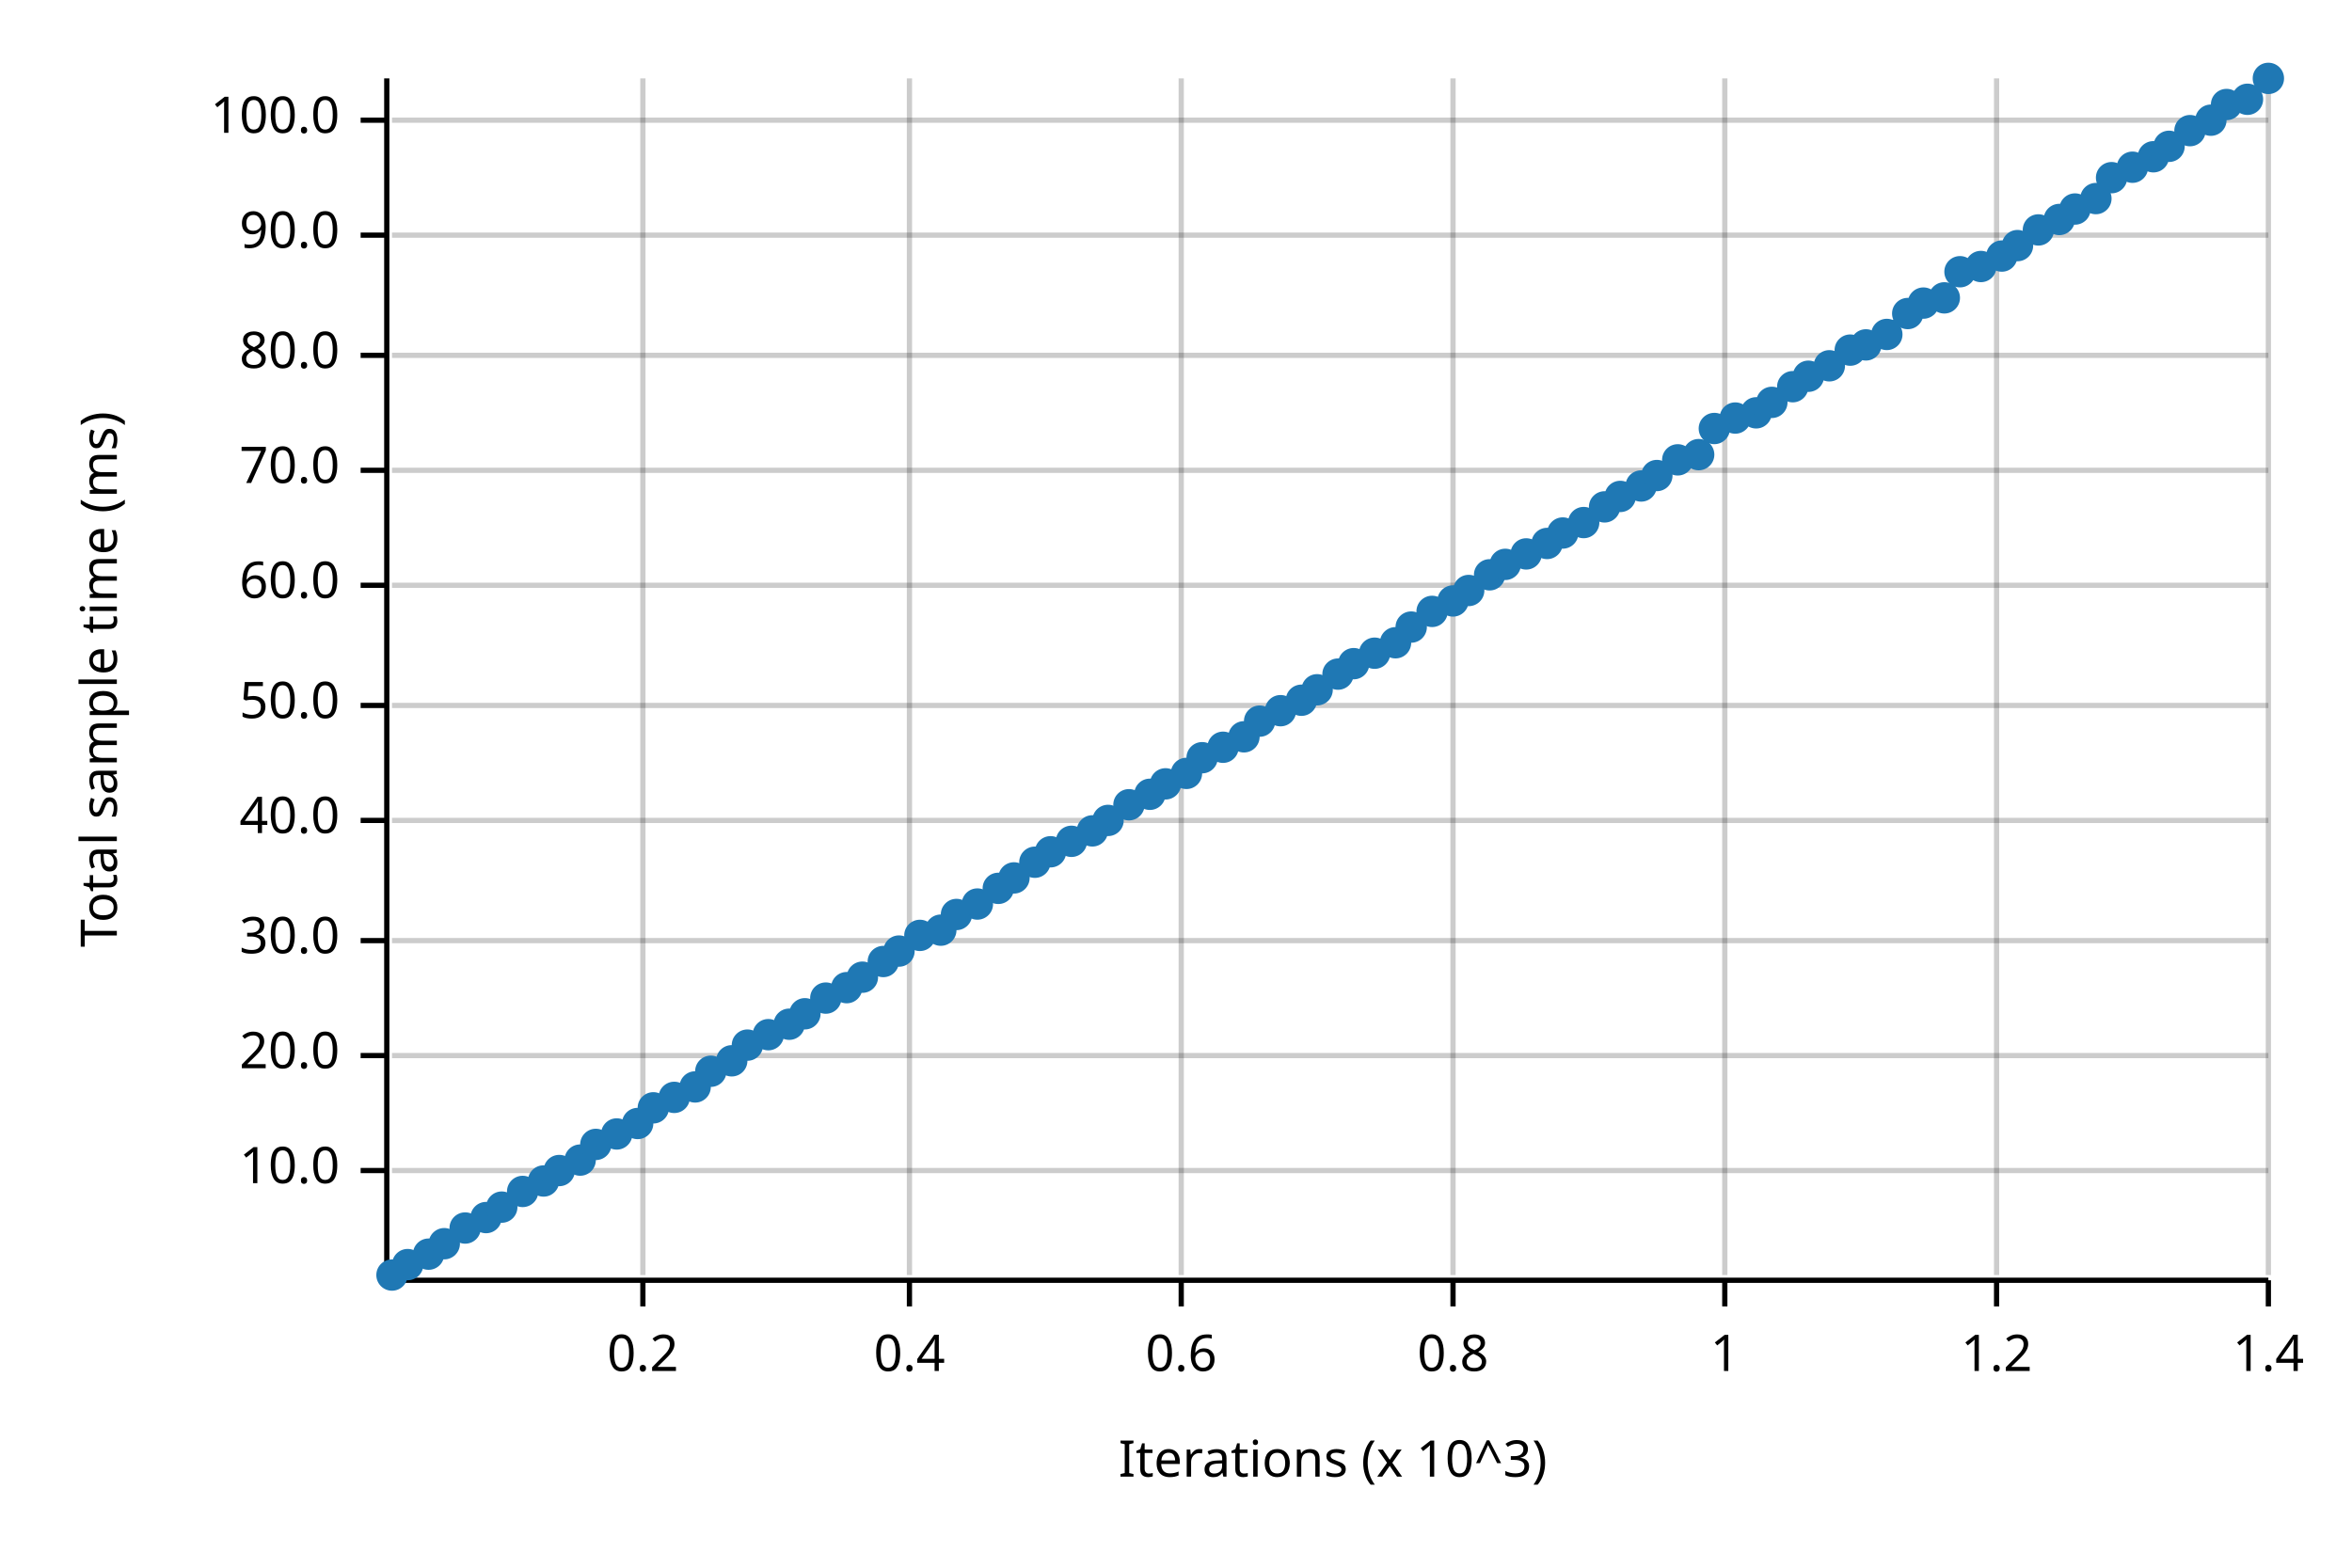
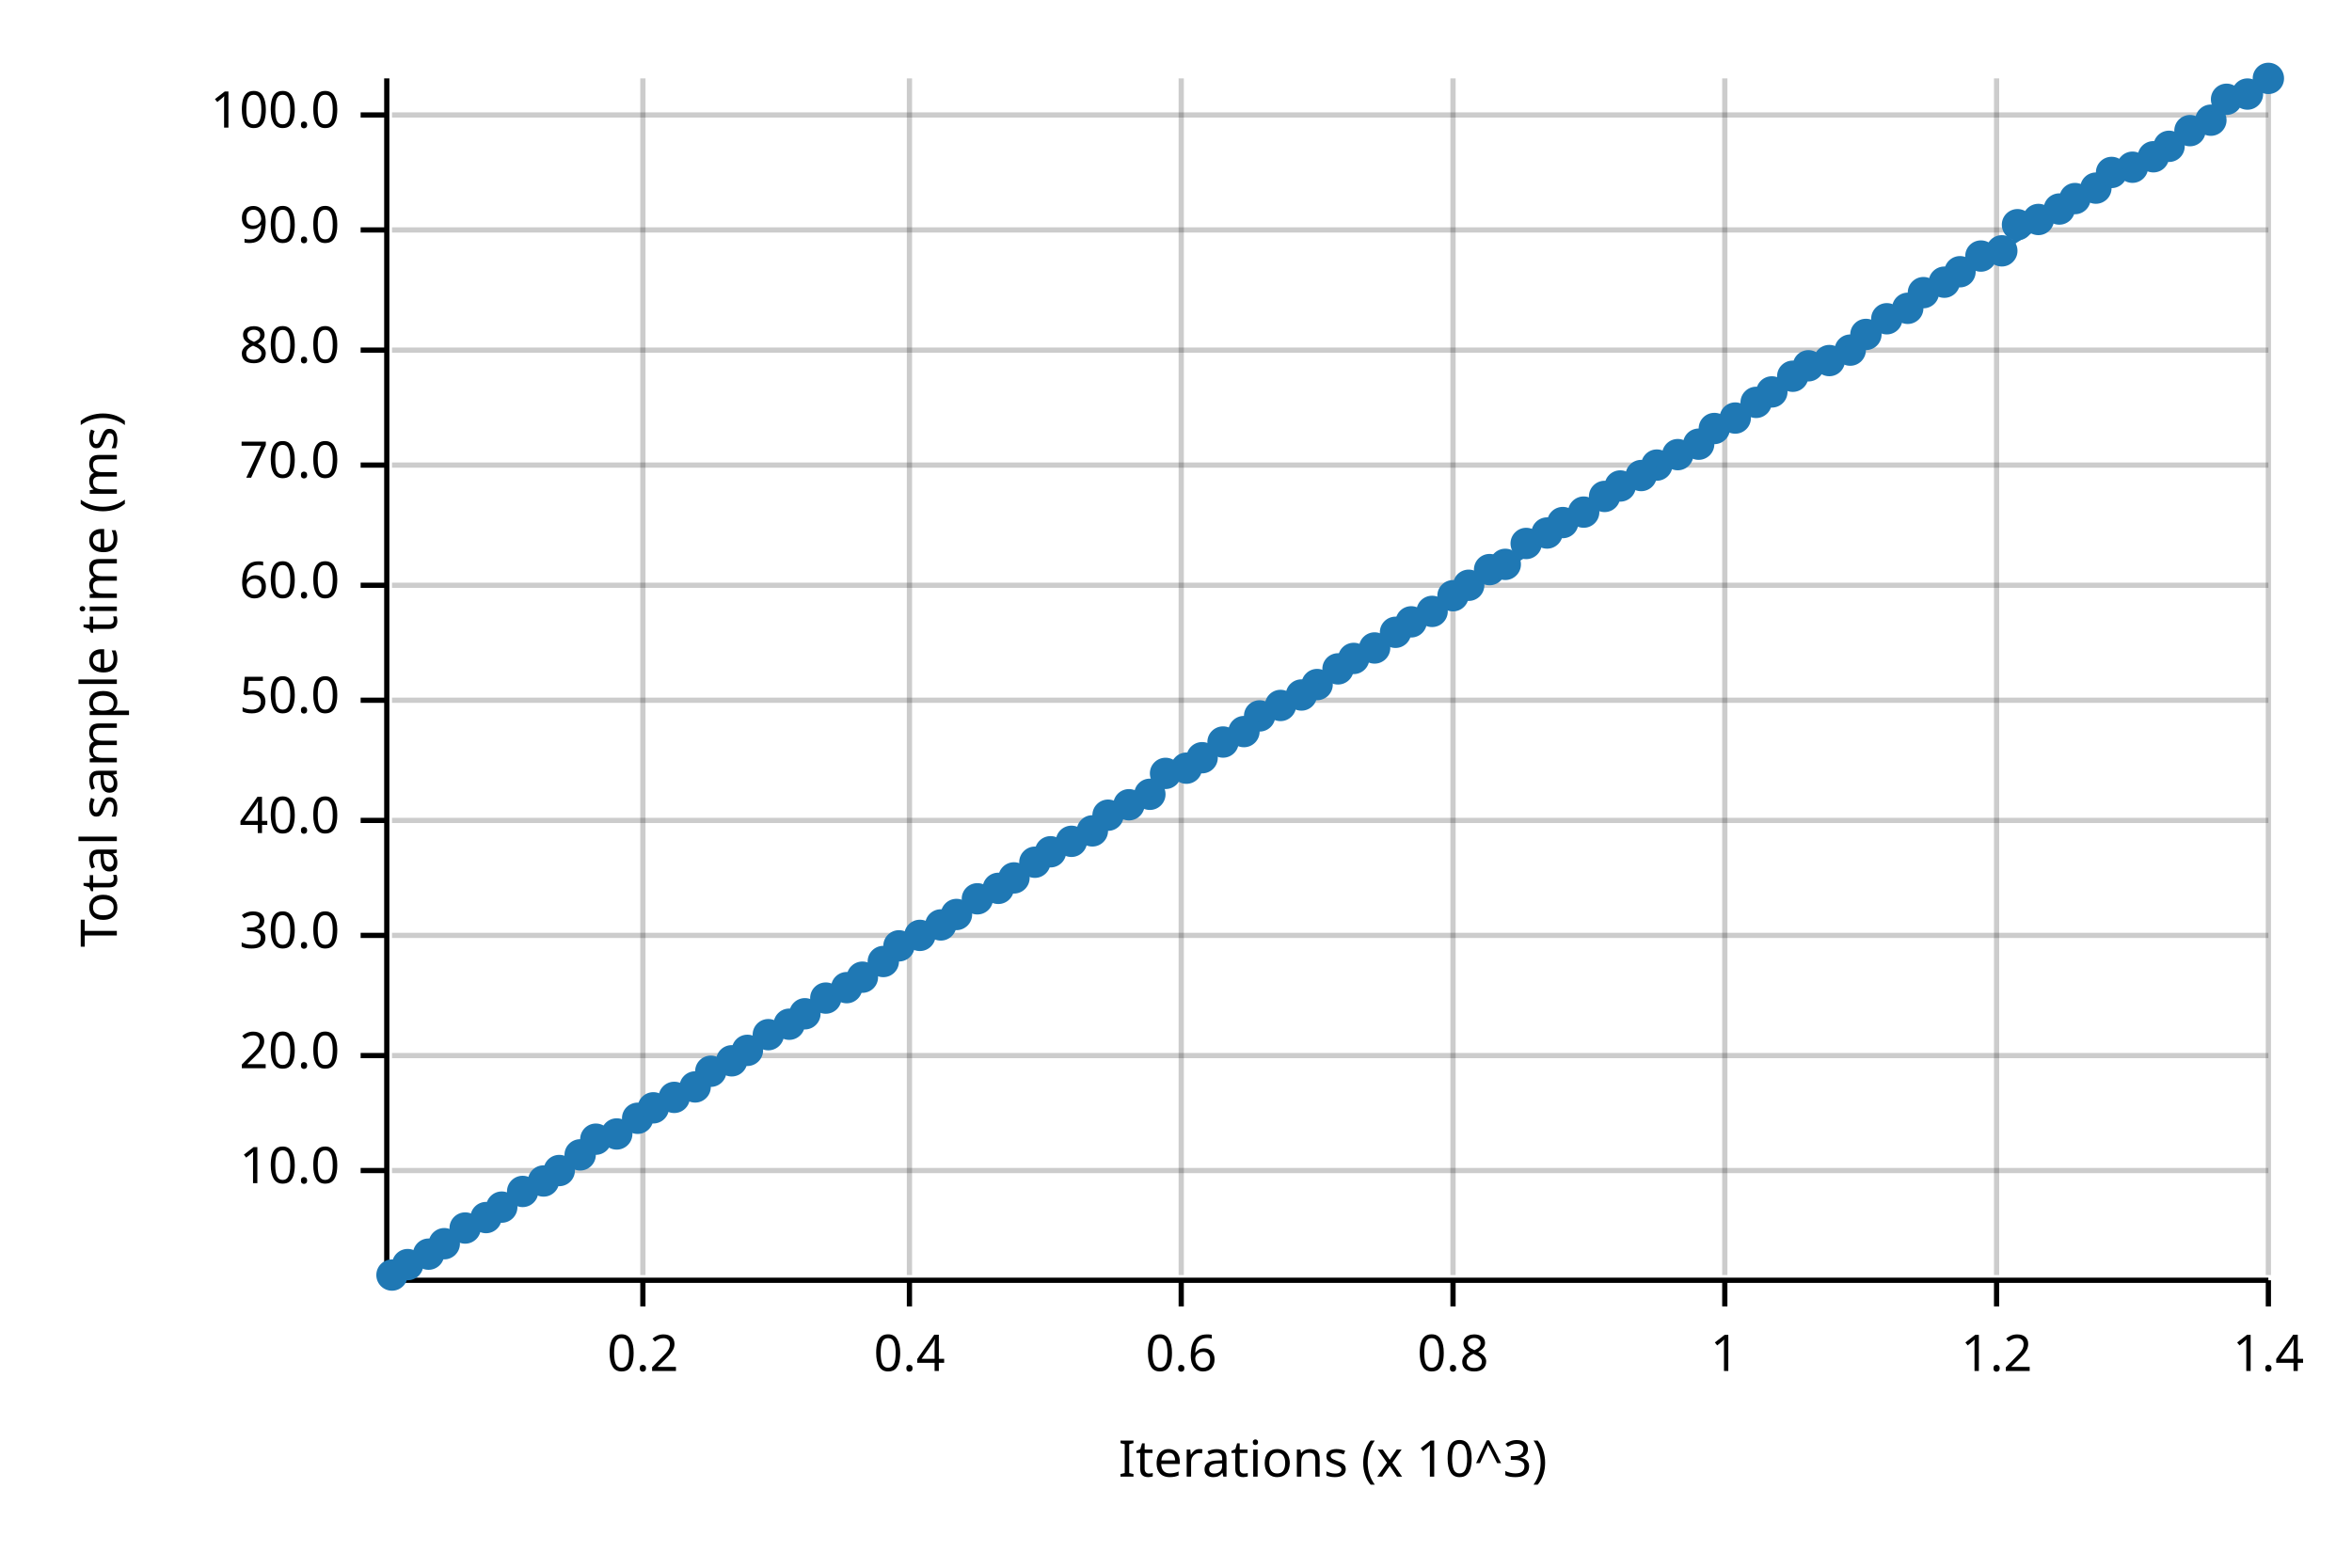
<svg xmlns="http://www.w3.org/2000/svg" width="450" height="300" viewBox="0 0 450 300">
  <text x="15" y="130" dy="0.76em" text-anchor="middle" font-family="sans-serif" font-size="9.677" opacity="1" fill="#000000" transform="rotate(270, 15, 130)">
Total sample time (ms)
</text>
  <text x="255" y="285" dy="-0.5ex" text-anchor="middle" font-family="sans-serif" font-size="9.677" opacity="1" fill="#000000">
Iterations (x 10^3)
</text>
  <line opacity="0.2" stroke="#000000" stroke-width="1" x1="123" y1="244" x2="123" y2="15" />
  <line opacity="0.2" stroke="#000000" stroke-width="1" x1="174" y1="244" x2="174" y2="15" />
  <line opacity="0.2" stroke="#000000" stroke-width="1" x1="226" y1="244" x2="226" y2="15" />
  <line opacity="0.2" stroke="#000000" stroke-width="1" x1="278" y1="244" x2="278" y2="15" />
  <line opacity="0.2" stroke="#000000" stroke-width="1" x1="330" y1="244" x2="330" y2="15" />
  <line opacity="0.2" stroke="#000000" stroke-width="1" x1="382" y1="244" x2="382" y2="15" />
  <line opacity="0.2" stroke="#000000" stroke-width="1" x1="434" y1="244" x2="434" y2="15" />
  <line opacity="0.2" stroke="#000000" stroke-width="1" x1="75" y1="224" x2="434" y2="224" />
  <line opacity="0.2" stroke="#000000" stroke-width="1" x1="75" y1="202" x2="434" y2="202" />
-   <line opacity="0.2" stroke="#000000" stroke-width="1" x1="75" y1="180" x2="434" y2="180" />
+   <line opacity="0.2" stroke="#000000" stroke-width="1" x1="75" y1="179" x2="434" y2="179" />
  <line opacity="0.2" stroke="#000000" stroke-width="1" x1="75" y1="157" x2="434" y2="157" />
-   <line opacity="0.2" stroke="#000000" stroke-width="1" x1="75" y1="135" x2="434" y2="135" />
+   <line opacity="0.2" stroke="#000000" stroke-width="1" x1="75" y1="134" x2="434" y2="134" />
  <line opacity="0.2" stroke="#000000" stroke-width="1" x1="75" y1="112" x2="434" y2="112" />
-   <line opacity="0.2" stroke="#000000" stroke-width="1" x1="75" y1="90" x2="434" y2="90" />
-   <line opacity="0.2" stroke="#000000" stroke-width="1" x1="75" y1="68" x2="434" y2="68" />
-   <line opacity="0.2" stroke="#000000" stroke-width="1" x1="75" y1="45" x2="434" y2="45" />
-   <line opacity="0.2" stroke="#000000" stroke-width="1" x1="75" y1="23" x2="434" y2="23" />
+   <line opacity="0.2" stroke="#000000" stroke-width="1" x1="75" y1="89" x2="434" y2="89" />
+   <line opacity="0.2" stroke="#000000" stroke-width="1" x1="75" y1="67" x2="434" y2="67" />
+   <line opacity="0.2" stroke="#000000" stroke-width="1" x1="75" y1="44" x2="434" y2="44" />
+   <line opacity="0.2" stroke="#000000" stroke-width="1" x1="75" y1="22" x2="434" y2="22" />
  <polyline fill="none" opacity="1" stroke="#000000" stroke-width="1" points="74,15 74,244 " />
  <text x="65" y="224" dy="0.5ex" text-anchor="end" font-family="sans-serif" font-size="9.677" opacity="1" fill="#000000">
10.0
</text>
  <polyline fill="none" opacity="1" stroke="#000000" stroke-width="1" points="69,224 74,224 " />
  <text x="65" y="202" dy="0.5ex" text-anchor="end" font-family="sans-serif" font-size="9.677" opacity="1" fill="#000000">
20.0
</text>
  <polyline fill="none" opacity="1" stroke="#000000" stroke-width="1" points="69,202 74,202 " />
-   <text x="65" y="180" dy="0.5ex" text-anchor="end" font-family="sans-serif" font-size="9.677" opacity="1" fill="#000000">
+   <text x="65" y="179" dy="0.5ex" text-anchor="end" font-family="sans-serif" font-size="9.677" opacity="1" fill="#000000">
30.0
</text>
-   <polyline fill="none" opacity="1" stroke="#000000" stroke-width="1" points="69,180 74,180 " />
+   <polyline fill="none" opacity="1" stroke="#000000" stroke-width="1" points="69,179 74,179 " />
  <text x="65" y="157" dy="0.5ex" text-anchor="end" font-family="sans-serif" font-size="9.677" opacity="1" fill="#000000">
40.0
</text>
  <polyline fill="none" opacity="1" stroke="#000000" stroke-width="1" points="69,157 74,157 " />
-   <text x="65" y="135" dy="0.5ex" text-anchor="end" font-family="sans-serif" font-size="9.677" opacity="1" fill="#000000">
+   <text x="65" y="134" dy="0.5ex" text-anchor="end" font-family="sans-serif" font-size="9.677" opacity="1" fill="#000000">
50.0
</text>
-   <polyline fill="none" opacity="1" stroke="#000000" stroke-width="1" points="69,135 74,135 " />
+   <polyline fill="none" opacity="1" stroke="#000000" stroke-width="1" points="69,134 74,134 " />
  <text x="65" y="112" dy="0.5ex" text-anchor="end" font-family="sans-serif" font-size="9.677" opacity="1" fill="#000000">
60.0
</text>
  <polyline fill="none" opacity="1" stroke="#000000" stroke-width="1" points="69,112 74,112 " />
-   <text x="65" y="90" dy="0.5ex" text-anchor="end" font-family="sans-serif" font-size="9.677" opacity="1" fill="#000000">
+   <text x="65" y="89" dy="0.5ex" text-anchor="end" font-family="sans-serif" font-size="9.677" opacity="1" fill="#000000">
70.0
</text>
-   <polyline fill="none" opacity="1" stroke="#000000" stroke-width="1" points="69,90 74,90 " />
-   <text x="65" y="68" dy="0.5ex" text-anchor="end" font-family="sans-serif" font-size="9.677" opacity="1" fill="#000000">
+   <polyline fill="none" opacity="1" stroke="#000000" stroke-width="1" points="69,89 74,89 " />
+   <text x="65" y="67" dy="0.5ex" text-anchor="end" font-family="sans-serif" font-size="9.677" opacity="1" fill="#000000">
80.0
</text>
-   <polyline fill="none" opacity="1" stroke="#000000" stroke-width="1" points="69,68 74,68 " />
-   <text x="65" y="45" dy="0.5ex" text-anchor="end" font-family="sans-serif" font-size="9.677" opacity="1" fill="#000000">
+   <polyline fill="none" opacity="1" stroke="#000000" stroke-width="1" points="69,67 74,67 " />
+   <text x="65" y="44" dy="0.5ex" text-anchor="end" font-family="sans-serif" font-size="9.677" opacity="1" fill="#000000">
90.0
</text>
-   <polyline fill="none" opacity="1" stroke="#000000" stroke-width="1" points="69,45 74,45 " />
-   <text x="65" y="23" dy="0.5ex" text-anchor="end" font-family="sans-serif" font-size="9.677" opacity="1" fill="#000000">
+   <polyline fill="none" opacity="1" stroke="#000000" stroke-width="1" points="69,44 74,44 " />
+   <text x="65" y="22" dy="0.5ex" text-anchor="end" font-family="sans-serif" font-size="9.677" opacity="1" fill="#000000">
100.0
</text>
-   <polyline fill="none" opacity="1" stroke="#000000" stroke-width="1" points="69,23 74,23 " />
+   <polyline fill="none" opacity="1" stroke="#000000" stroke-width="1" points="69,22 74,22 " />
  <polyline fill="none" opacity="1" stroke="#000000" stroke-width="1" points="75,245 434,245 " />
  <text x="123" y="255" dy="0.76em" text-anchor="middle" font-family="sans-serif" font-size="9.677" opacity="1" fill="#000000">
0.2
</text>
  <polyline fill="none" opacity="1" stroke="#000000" stroke-width="1" points="123,245 123,250 " />
  <text x="174" y="255" dy="0.76em" text-anchor="middle" font-family="sans-serif" font-size="9.677" opacity="1" fill="#000000">
0.4
</text>
  <polyline fill="none" opacity="1" stroke="#000000" stroke-width="1" points="174,245 174,250 " />
  <text x="226" y="255" dy="0.76em" text-anchor="middle" font-family="sans-serif" font-size="9.677" opacity="1" fill="#000000">
0.6
</text>
  <polyline fill="none" opacity="1" stroke="#000000" stroke-width="1" points="226,245 226,250 " />
  <text x="278" y="255" dy="0.76em" text-anchor="middle" font-family="sans-serif" font-size="9.677" opacity="1" fill="#000000">
0.8
</text>
  <polyline fill="none" opacity="1" stroke="#000000" stroke-width="1" points="278,245 278,250 " />
  <text x="330" y="255" dy="0.76em" text-anchor="middle" font-family="sans-serif" font-size="9.677" opacity="1" fill="#000000">
1
</text>
  <polyline fill="none" opacity="1" stroke="#000000" stroke-width="1" points="330,245 330,250 " />
  <text x="382" y="255" dy="0.76em" text-anchor="middle" font-family="sans-serif" font-size="9.677" opacity="1" fill="#000000">
1.2
</text>
  <polyline fill="none" opacity="1" stroke="#000000" stroke-width="1" points="382,245 382,250 " />
  <text x="434" y="255" dy="0.76em" text-anchor="middle" font-family="sans-serif" font-size="9.677" opacity="1" fill="#000000">
1.4
</text>
  <polyline fill="none" opacity="1" stroke="#000000" stroke-width="1" points="434,245 434,250 " />
  <circle cx="75" cy="244" r="3" opacity="1" fill="#1F78B4" stroke="none" stroke-width="1" />
  <circle cx="78" cy="242" r="3" opacity="1" fill="#1F78B4" stroke="none" stroke-width="1" />
  <circle cx="82" cy="240" r="3" opacity="1" fill="#1F78B4" stroke="none" stroke-width="1" />
  <circle cx="85" cy="238" r="3" opacity="1" fill="#1F78B4" stroke="none" stroke-width="1" />
  <circle cx="89" cy="235" r="3" opacity="1" fill="#1F78B4" stroke="none" stroke-width="1" />
  <circle cx="93" cy="233" r="3" opacity="1" fill="#1F78B4" stroke="none" stroke-width="1" />
  <circle cx="96" cy="231" r="3" opacity="1" fill="#1F78B4" stroke="none" stroke-width="1" />
  <circle cx="100" cy="228" r="3" opacity="1" fill="#1F78B4" stroke="none" stroke-width="1" />
  <circle cx="104" cy="226" r="3" opacity="1" fill="#1F78B4" stroke="none" stroke-width="1" />
  <circle cx="107" cy="224" r="3" opacity="1" fill="#1F78B4" stroke="none" stroke-width="1" />
-   <circle cx="111" cy="222" r="3" opacity="1" fill="#1F78B4" stroke="none" stroke-width="1" />
-   <circle cx="114" cy="219" r="3" opacity="1" fill="#1F78B4" stroke="none" stroke-width="1" />
+   <circle cx="111" cy="221" r="3" opacity="1" fill="#1F78B4" stroke="none" stroke-width="1" />
+   <circle cx="114" cy="218" r="3" opacity="1" fill="#1F78B4" stroke="none" stroke-width="1" />
  <circle cx="118" cy="217" r="3" opacity="1" fill="#1F78B4" stroke="none" stroke-width="1" />
-   <circle cx="122" cy="215" r="3" opacity="1" fill="#1F78B4" stroke="none" stroke-width="1" />
+   <circle cx="122" cy="214" r="3" opacity="1" fill="#1F78B4" stroke="none" stroke-width="1" />
  <circle cx="125" cy="212" r="3" opacity="1" fill="#1F78B4" stroke="none" stroke-width="1" />
  <circle cx="129" cy="210" r="3" opacity="1" fill="#1F78B4" stroke="none" stroke-width="1" />
  <circle cx="133" cy="208" r="3" opacity="1" fill="#1F78B4" stroke="none" stroke-width="1" />
  <circle cx="136" cy="205" r="3" opacity="1" fill="#1F78B4" stroke="none" stroke-width="1" />
  <circle cx="140" cy="203" r="3" opacity="1" fill="#1F78B4" stroke="none" stroke-width="1" />
-   <circle cx="143" cy="200" r="3" opacity="1" fill="#1F78B4" stroke="none" stroke-width="1" />
+   <circle cx="143" cy="201" r="3" opacity="1" fill="#1F78B4" stroke="none" stroke-width="1" />
  <circle cx="147" cy="198" r="3" opacity="1" fill="#1F78B4" stroke="none" stroke-width="1" />
  <circle cx="151" cy="196" r="3" opacity="1" fill="#1F78B4" stroke="none" stroke-width="1" />
  <circle cx="154" cy="194" r="3" opacity="1" fill="#1F78B4" stroke="none" stroke-width="1" />
  <circle cx="158" cy="191" r="3" opacity="1" fill="#1F78B4" stroke="none" stroke-width="1" />
  <circle cx="162" cy="189" r="3" opacity="1" fill="#1F78B4" stroke="none" stroke-width="1" />
  <circle cx="165" cy="187" r="3" opacity="1" fill="#1F78B4" stroke="none" stroke-width="1" />
  <circle cx="169" cy="184" r="3" opacity="1" fill="#1F78B4" stroke="none" stroke-width="1" />
-   <circle cx="172" cy="182" r="3" opacity="1" fill="#1F78B4" stroke="none" stroke-width="1" />
+   <circle cx="172" cy="181" r="3" opacity="1" fill="#1F78B4" stroke="none" stroke-width="1" />
  <circle cx="176" cy="179" r="3" opacity="1" fill="#1F78B4" stroke="none" stroke-width="1" />
-   <circle cx="180" cy="178" r="3" opacity="1" fill="#1F78B4" stroke="none" stroke-width="1" />
+   <circle cx="180" cy="177" r="3" opacity="1" fill="#1F78B4" stroke="none" stroke-width="1" />
  <circle cx="183" cy="175" r="3" opacity="1" fill="#1F78B4" stroke="none" stroke-width="1" />
-   <circle cx="187" cy="173" r="3" opacity="1" fill="#1F78B4" stroke="none" stroke-width="1" />
+   <circle cx="187" cy="172" r="3" opacity="1" fill="#1F78B4" stroke="none" stroke-width="1" />
  <circle cx="191" cy="170" r="3" opacity="1" fill="#1F78B4" stroke="none" stroke-width="1" />
  <circle cx="194" cy="168" r="3" opacity="1" fill="#1F78B4" stroke="none" stroke-width="1" />
  <circle cx="198" cy="165" r="3" opacity="1" fill="#1F78B4" stroke="none" stroke-width="1" />
  <circle cx="201" cy="163" r="3" opacity="1" fill="#1F78B4" stroke="none" stroke-width="1" />
  <circle cx="205" cy="161" r="3" opacity="1" fill="#1F78B4" stroke="none" stroke-width="1" />
  <circle cx="209" cy="159" r="3" opacity="1" fill="#1F78B4" stroke="none" stroke-width="1" />
-   <circle cx="212" cy="157" r="3" opacity="1" fill="#1F78B4" stroke="none" stroke-width="1" />
+   <circle cx="212" cy="156" r="3" opacity="1" fill="#1F78B4" stroke="none" stroke-width="1" />
  <circle cx="216" cy="154" r="3" opacity="1" fill="#1F78B4" stroke="none" stroke-width="1" />
  <circle cx="220" cy="152" r="3" opacity="1" fill="#1F78B4" stroke="none" stroke-width="1" />
-   <circle cx="223" cy="150" r="3" opacity="1" fill="#1F78B4" stroke="none" stroke-width="1" />
-   <circle cx="227" cy="148" r="3" opacity="1" fill="#1F78B4" stroke="none" stroke-width="1" />
+   <circle cx="223" cy="148" r="3" opacity="1" fill="#1F78B4" stroke="none" stroke-width="1" />
+   <circle cx="227" cy="147" r="3" opacity="1" fill="#1F78B4" stroke="none" stroke-width="1" />
  <circle cx="230" cy="145" r="3" opacity="1" fill="#1F78B4" stroke="none" stroke-width="1" />
-   <circle cx="234" cy="143" r="3" opacity="1" fill="#1F78B4" stroke="none" stroke-width="1" />
-   <circle cx="238" cy="141" r="3" opacity="1" fill="#1F78B4" stroke="none" stroke-width="1" />
-   <circle cx="241" cy="138" r="3" opacity="1" fill="#1F78B4" stroke="none" stroke-width="1" />
-   <circle cx="245" cy="136" r="3" opacity="1" fill="#1F78B4" stroke="none" stroke-width="1" />
-   <circle cx="249" cy="134" r="3" opacity="1" fill="#1F78B4" stroke="none" stroke-width="1" />
-   <circle cx="252" cy="132" r="3" opacity="1" fill="#1F78B4" stroke="none" stroke-width="1" />
-   <circle cx="256" cy="129" r="3" opacity="1" fill="#1F78B4" stroke="none" stroke-width="1" />
-   <circle cx="259" cy="127" r="3" opacity="1" fill="#1F78B4" stroke="none" stroke-width="1" />
-   <circle cx="263" cy="125" r="3" opacity="1" fill="#1F78B4" stroke="none" stroke-width="1" />
-   <circle cx="267" cy="123" r="3" opacity="1" fill="#1F78B4" stroke="none" stroke-width="1" />
-   <circle cx="270" cy="120" r="3" opacity="1" fill="#1F78B4" stroke="none" stroke-width="1" />
+   <circle cx="234" cy="142" r="3" opacity="1" fill="#1F78B4" stroke="none" stroke-width="1" />
+   <circle cx="238" cy="140" r="3" opacity="1" fill="#1F78B4" stroke="none" stroke-width="1" />
+   <circle cx="241" cy="137" r="3" opacity="1" fill="#1F78B4" stroke="none" stroke-width="1" />
+   <circle cx="245" cy="135" r="3" opacity="1" fill="#1F78B4" stroke="none" stroke-width="1" />
+   <circle cx="249" cy="133" r="3" opacity="1" fill="#1F78B4" stroke="none" stroke-width="1" />
+   <circle cx="252" cy="131" r="3" opacity="1" fill="#1F78B4" stroke="none" stroke-width="1" />
+   <circle cx="256" cy="128" r="3" opacity="1" fill="#1F78B4" stroke="none" stroke-width="1" />
+   <circle cx="259" cy="126" r="3" opacity="1" fill="#1F78B4" stroke="none" stroke-width="1" />
+   <circle cx="263" cy="124" r="3" opacity="1" fill="#1F78B4" stroke="none" stroke-width="1" />
+   <circle cx="267" cy="121" r="3" opacity="1" fill="#1F78B4" stroke="none" stroke-width="1" />
+   <circle cx="270" cy="119" r="3" opacity="1" fill="#1F78B4" stroke="none" stroke-width="1" />
  <circle cx="274" cy="117" r="3" opacity="1" fill="#1F78B4" stroke="none" stroke-width="1" />
-   <circle cx="278" cy="115" r="3" opacity="1" fill="#1F78B4" stroke="none" stroke-width="1" />
-   <circle cx="281" cy="113" r="3" opacity="1" fill="#1F78B4" stroke="none" stroke-width="1" />
-   <circle cx="285" cy="110" r="3" opacity="1" fill="#1F78B4" stroke="none" stroke-width="1" />
+   <circle cx="278" cy="114" r="3" opacity="1" fill="#1F78B4" stroke="none" stroke-width="1" />
+   <circle cx="281" cy="112" r="3" opacity="1" fill="#1F78B4" stroke="none" stroke-width="1" />
+   <circle cx="285" cy="109" r="3" opacity="1" fill="#1F78B4" stroke="none" stroke-width="1" />
  <circle cx="288" cy="108" r="3" opacity="1" fill="#1F78B4" stroke="none" stroke-width="1" />
-   <circle cx="292" cy="106" r="3" opacity="1" fill="#1F78B4" stroke="none" stroke-width="1" />
-   <circle cx="296" cy="104" r="3" opacity="1" fill="#1F78B4" stroke="none" stroke-width="1" />
-   <circle cx="299" cy="102" r="3" opacity="1" fill="#1F78B4" stroke="none" stroke-width="1" />
-   <circle cx="303" cy="100" r="3" opacity="1" fill="#1F78B4" stroke="none" stroke-width="1" />
-   <circle cx="307" cy="97" r="3" opacity="1" fill="#1F78B4" stroke="none" stroke-width="1" />
-   <circle cx="310" cy="95" r="3" opacity="1" fill="#1F78B4" stroke="none" stroke-width="1" />
-   <circle cx="314" cy="93" r="3" opacity="1" fill="#1F78B4" stroke="none" stroke-width="1" />
-   <circle cx="317" cy="91" r="3" opacity="1" fill="#1F78B4" stroke="none" stroke-width="1" />
-   <circle cx="321" cy="88" r="3" opacity="1" fill="#1F78B4" stroke="none" stroke-width="1" />
-   <circle cx="325" cy="87" r="3" opacity="1" fill="#1F78B4" stroke="none" stroke-width="1" />
+   <circle cx="292" cy="104" r="3" opacity="1" fill="#1F78B4" stroke="none" stroke-width="1" />
+   <circle cx="296" cy="102" r="3" opacity="1" fill="#1F78B4" stroke="none" stroke-width="1" />
+   <circle cx="299" cy="100" r="3" opacity="1" fill="#1F78B4" stroke="none" stroke-width="1" />
+   <circle cx="303" cy="98" r="3" opacity="1" fill="#1F78B4" stroke="none" stroke-width="1" />
+   <circle cx="307" cy="95" r="3" opacity="1" fill="#1F78B4" stroke="none" stroke-width="1" />
+   <circle cx="310" cy="93" r="3" opacity="1" fill="#1F78B4" stroke="none" stroke-width="1" />
+   <circle cx="314" cy="91" r="3" opacity="1" fill="#1F78B4" stroke="none" stroke-width="1" />
+   <circle cx="317" cy="89" r="3" opacity="1" fill="#1F78B4" stroke="none" stroke-width="1" />
+   <circle cx="321" cy="87" r="3" opacity="1" fill="#1F78B4" stroke="none" stroke-width="1" />
+   <circle cx="325" cy="85" r="3" opacity="1" fill="#1F78B4" stroke="none" stroke-width="1" />
  <circle cx="328" cy="82" r="3" opacity="1" fill="#1F78B4" stroke="none" stroke-width="1" />
  <circle cx="332" cy="80" r="3" opacity="1" fill="#1F78B4" stroke="none" stroke-width="1" />
-   <circle cx="336" cy="79" r="3" opacity="1" fill="#1F78B4" stroke="none" stroke-width="1" />
-   <circle cx="339" cy="77" r="3" opacity="1" fill="#1F78B4" stroke="none" stroke-width="1" />
-   <circle cx="343" cy="74" r="3" opacity="1" fill="#1F78B4" stroke="none" stroke-width="1" />
-   <circle cx="346" cy="72" r="3" opacity="1" fill="#1F78B4" stroke="none" stroke-width="1" />
-   <circle cx="350" cy="70" r="3" opacity="1" fill="#1F78B4" stroke="none" stroke-width="1" />
+   <circle cx="336" cy="77" r="3" opacity="1" fill="#1F78B4" stroke="none" stroke-width="1" />
+   <circle cx="339" cy="75" r="3" opacity="1" fill="#1F78B4" stroke="none" stroke-width="1" />
+   <circle cx="343" cy="72" r="3" opacity="1" fill="#1F78B4" stroke="none" stroke-width="1" />
+   <circle cx="346" cy="70" r="3" opacity="1" fill="#1F78B4" stroke="none" stroke-width="1" />
+   <circle cx="350" cy="69" r="3" opacity="1" fill="#1F78B4" stroke="none" stroke-width="1" />
  <circle cx="354" cy="67" r="3" opacity="1" fill="#1F78B4" stroke="none" stroke-width="1" />
-   <circle cx="357" cy="66" r="3" opacity="1" fill="#1F78B4" stroke="none" stroke-width="1" />
-   <circle cx="361" cy="64" r="3" opacity="1" fill="#1F78B4" stroke="none" stroke-width="1" />
-   <circle cx="365" cy="60" r="3" opacity="1" fill="#1F78B4" stroke="none" stroke-width="1" />
-   <circle cx="368" cy="58" r="3" opacity="1" fill="#1F78B4" stroke="none" stroke-width="1" />
-   <circle cx="372" cy="57" r="3" opacity="1" fill="#1F78B4" stroke="none" stroke-width="1" />
+   <circle cx="357" cy="64" r="3" opacity="1" fill="#1F78B4" stroke="none" stroke-width="1" />
+   <circle cx="361" cy="61" r="3" opacity="1" fill="#1F78B4" stroke="none" stroke-width="1" />
+   <circle cx="365" cy="59" r="3" opacity="1" fill="#1F78B4" stroke="none" stroke-width="1" />
+   <circle cx="368" cy="56" r="3" opacity="1" fill="#1F78B4" stroke="none" stroke-width="1" />
+   <circle cx="372" cy="54" r="3" opacity="1" fill="#1F78B4" stroke="none" stroke-width="1" />
  <circle cx="375" cy="52" r="3" opacity="1" fill="#1F78B4" stroke="none" stroke-width="1" />
-   <circle cx="379" cy="51" r="3" opacity="1" fill="#1F78B4" stroke="none" stroke-width="1" />
-   <circle cx="383" cy="49" r="3" opacity="1" fill="#1F78B4" stroke="none" stroke-width="1" />
-   <circle cx="386" cy="47" r="3" opacity="1" fill="#1F78B4" stroke="none" stroke-width="1" />
-   <circle cx="390" cy="44" r="3" opacity="1" fill="#1F78B4" stroke="none" stroke-width="1" />
-   <circle cx="394" cy="42" r="3" opacity="1" fill="#1F78B4" stroke="none" stroke-width="1" />
-   <circle cx="397" cy="40" r="3" opacity="1" fill="#1F78B4" stroke="none" stroke-width="1" />
-   <circle cx="401" cy="38" r="3" opacity="1" fill="#1F78B4" stroke="none" stroke-width="1" />
-   <circle cx="404" cy="34" r="3" opacity="1" fill="#1F78B4" stroke="none" stroke-width="1" />
+   <circle cx="379" cy="49" r="3" opacity="1" fill="#1F78B4" stroke="none" stroke-width="1" />
+   <circle cx="383" cy="48" r="3" opacity="1" fill="#1F78B4" stroke="none" stroke-width="1" />
+   <circle cx="386" cy="43" r="3" opacity="1" fill="#1F78B4" stroke="none" stroke-width="1" />
+   <circle cx="390" cy="42" r="3" opacity="1" fill="#1F78B4" stroke="none" stroke-width="1" />
+   <circle cx="394" cy="40" r="3" opacity="1" fill="#1F78B4" stroke="none" stroke-width="1" />
+   <circle cx="397" cy="38" r="3" opacity="1" fill="#1F78B4" stroke="none" stroke-width="1" />
+   <circle cx="401" cy="36" r="3" opacity="1" fill="#1F78B4" stroke="none" stroke-width="1" />
+   <circle cx="404" cy="33" r="3" opacity="1" fill="#1F78B4" stroke="none" stroke-width="1" />
  <circle cx="408" cy="32" r="3" opacity="1" fill="#1F78B4" stroke="none" stroke-width="1" />
  <circle cx="412" cy="30" r="3" opacity="1" fill="#1F78B4" stroke="none" stroke-width="1" />
  <circle cx="415" cy="28" r="3" opacity="1" fill="#1F78B4" stroke="none" stroke-width="1" />
  <circle cx="419" cy="25" r="3" opacity="1" fill="#1F78B4" stroke="none" stroke-width="1" />
  <circle cx="423" cy="23" r="3" opacity="1" fill="#1F78B4" stroke="none" stroke-width="1" />
-   <circle cx="426" cy="20" r="3" opacity="1" fill="#1F78B4" stroke="none" stroke-width="1" />
-   <circle cx="430" cy="19" r="3" opacity="1" fill="#1F78B4" stroke="none" stroke-width="1" />
+   <circle cx="426" cy="19" r="3" opacity="1" fill="#1F78B4" stroke="none" stroke-width="1" />
+   <circle cx="430" cy="18" r="3" opacity="1" fill="#1F78B4" stroke="none" stroke-width="1" />
  <circle cx="434" cy="15" r="3" opacity="1" fill="#1F78B4" stroke="none" stroke-width="1" />
-   <polyline fill="none" opacity="1" stroke="#1F78B4" stroke-width="1" points="75,245 434,16 " />
-   <polygon opacity="0.25" fill="#1F78B4" points="75,245 434,16 434,16 " />
+   <polyline fill="none" opacity="1" stroke="#1F78B4" stroke-width="1" points="75,245 434,15 " />
+   <polygon opacity="0.25" fill="#1F78B4" points="75,245 434,15 434,15 " />
</svg>
